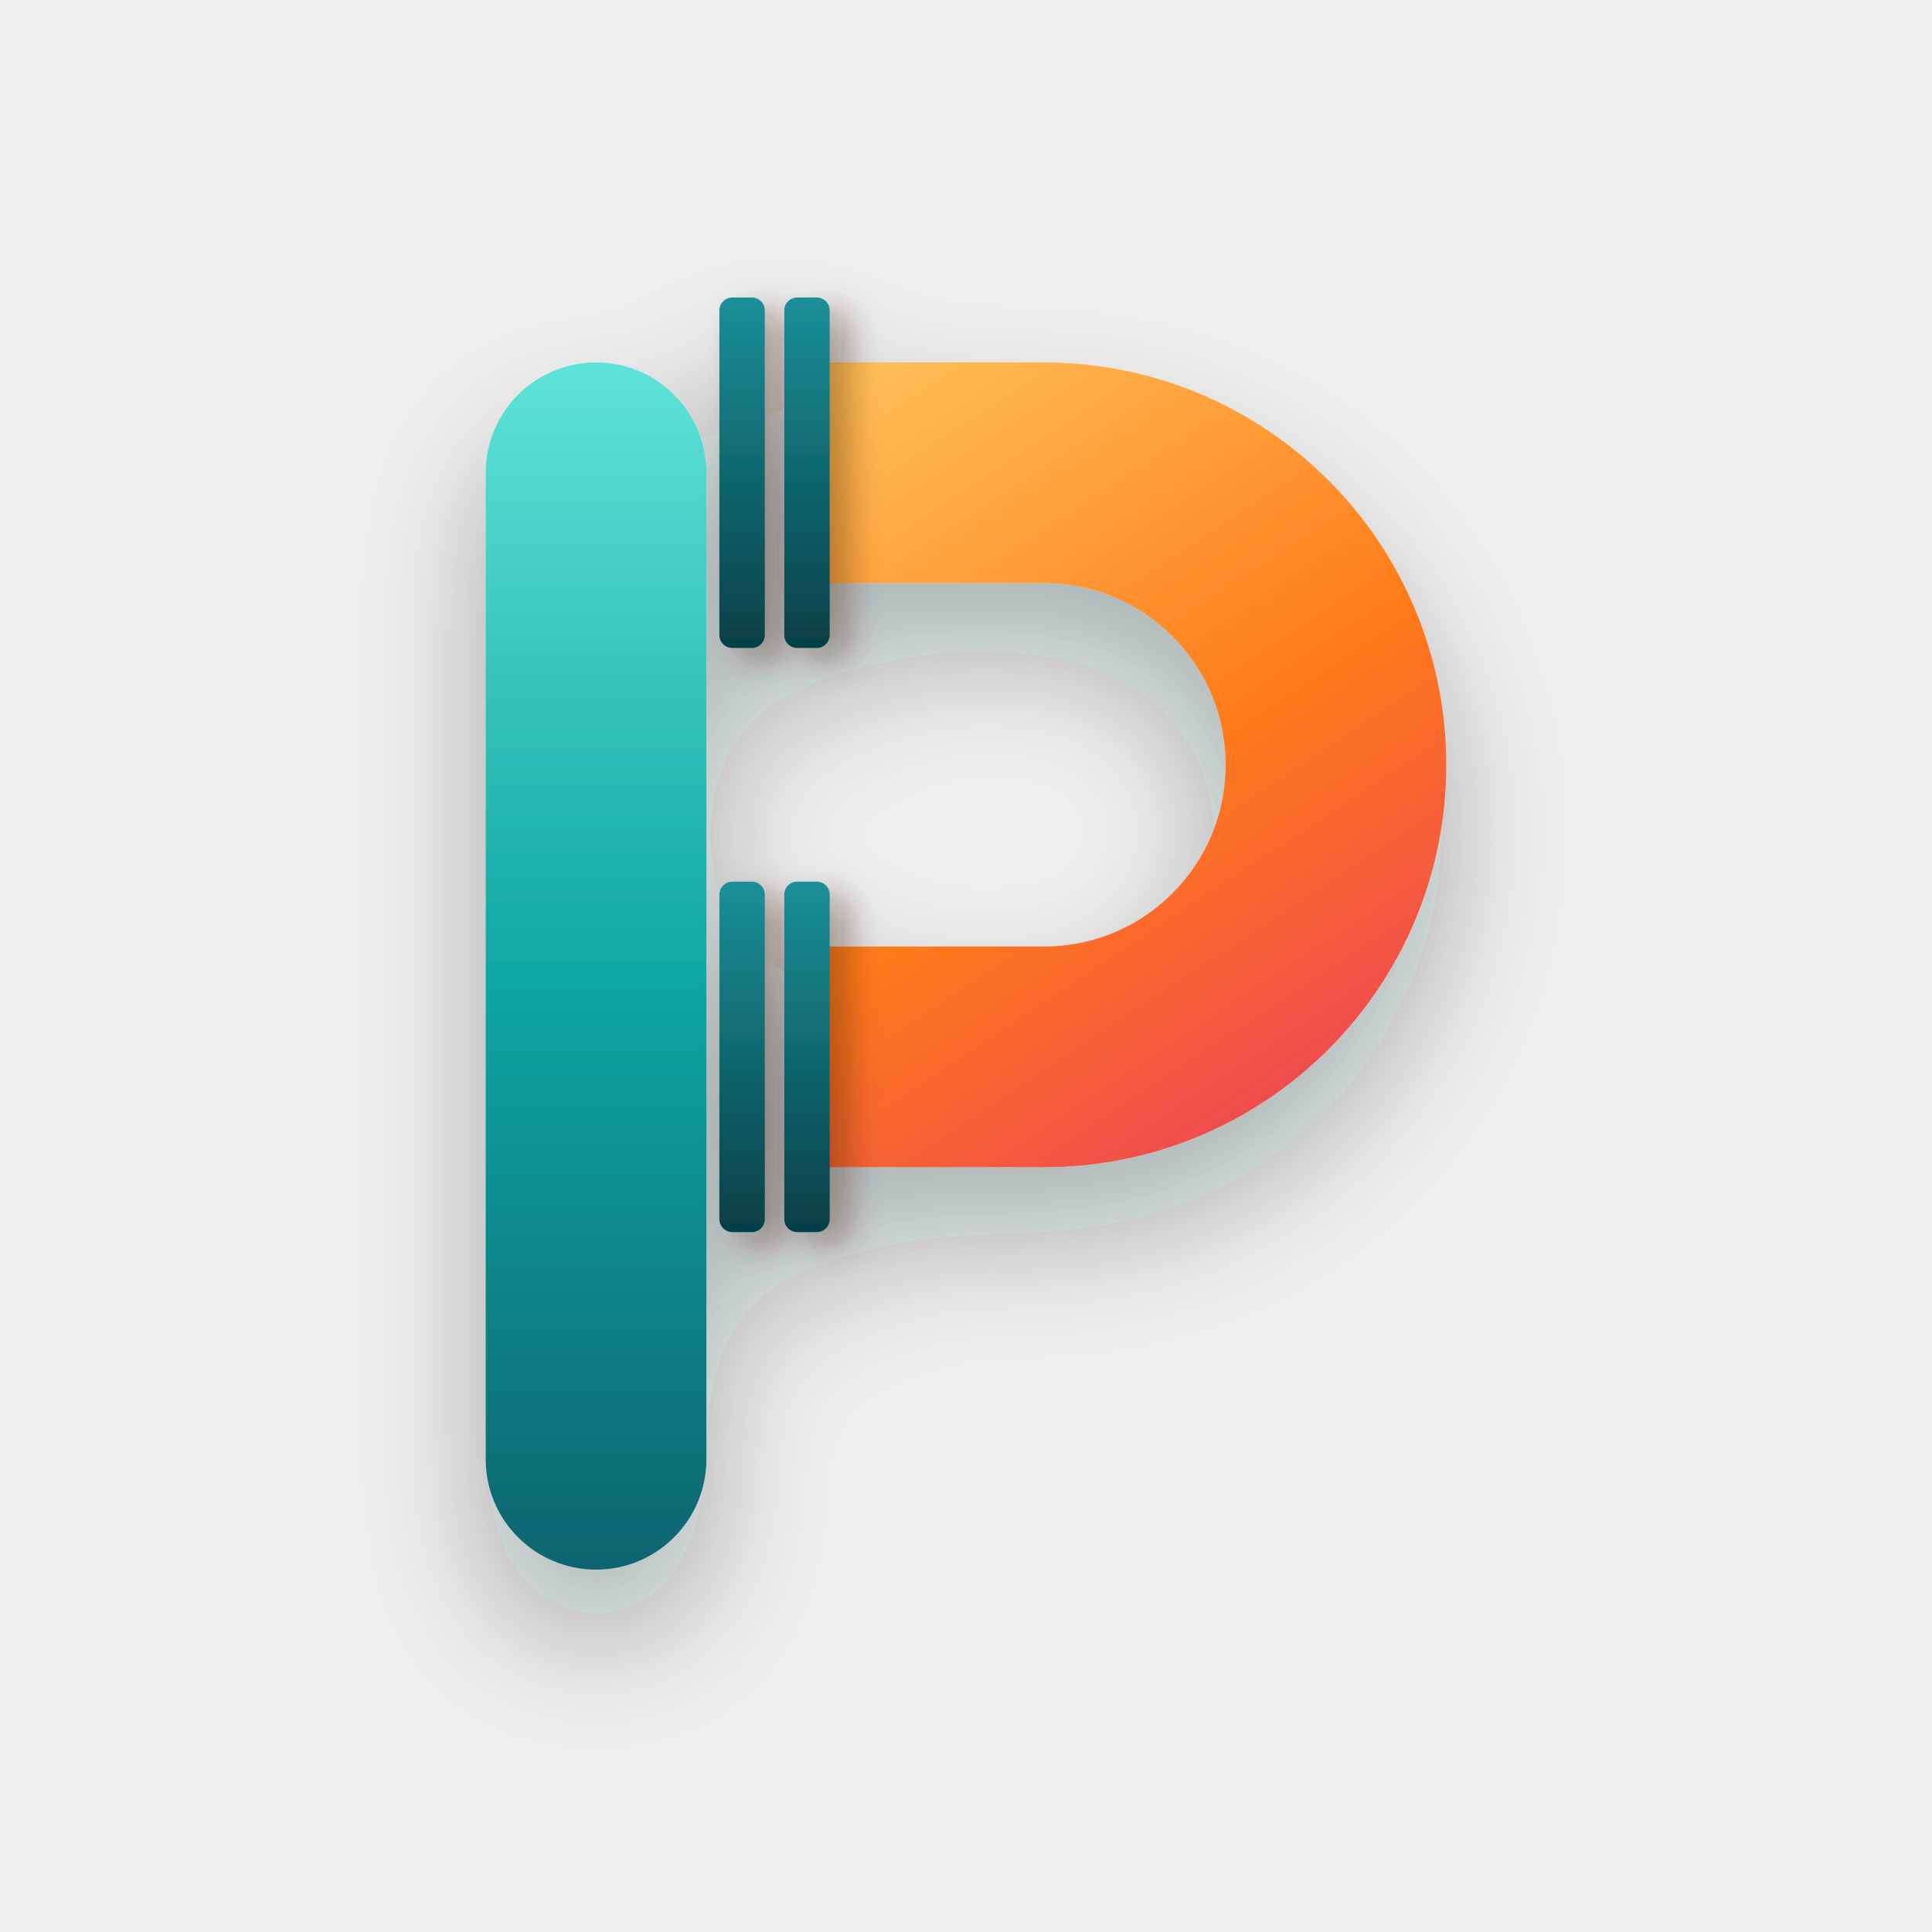
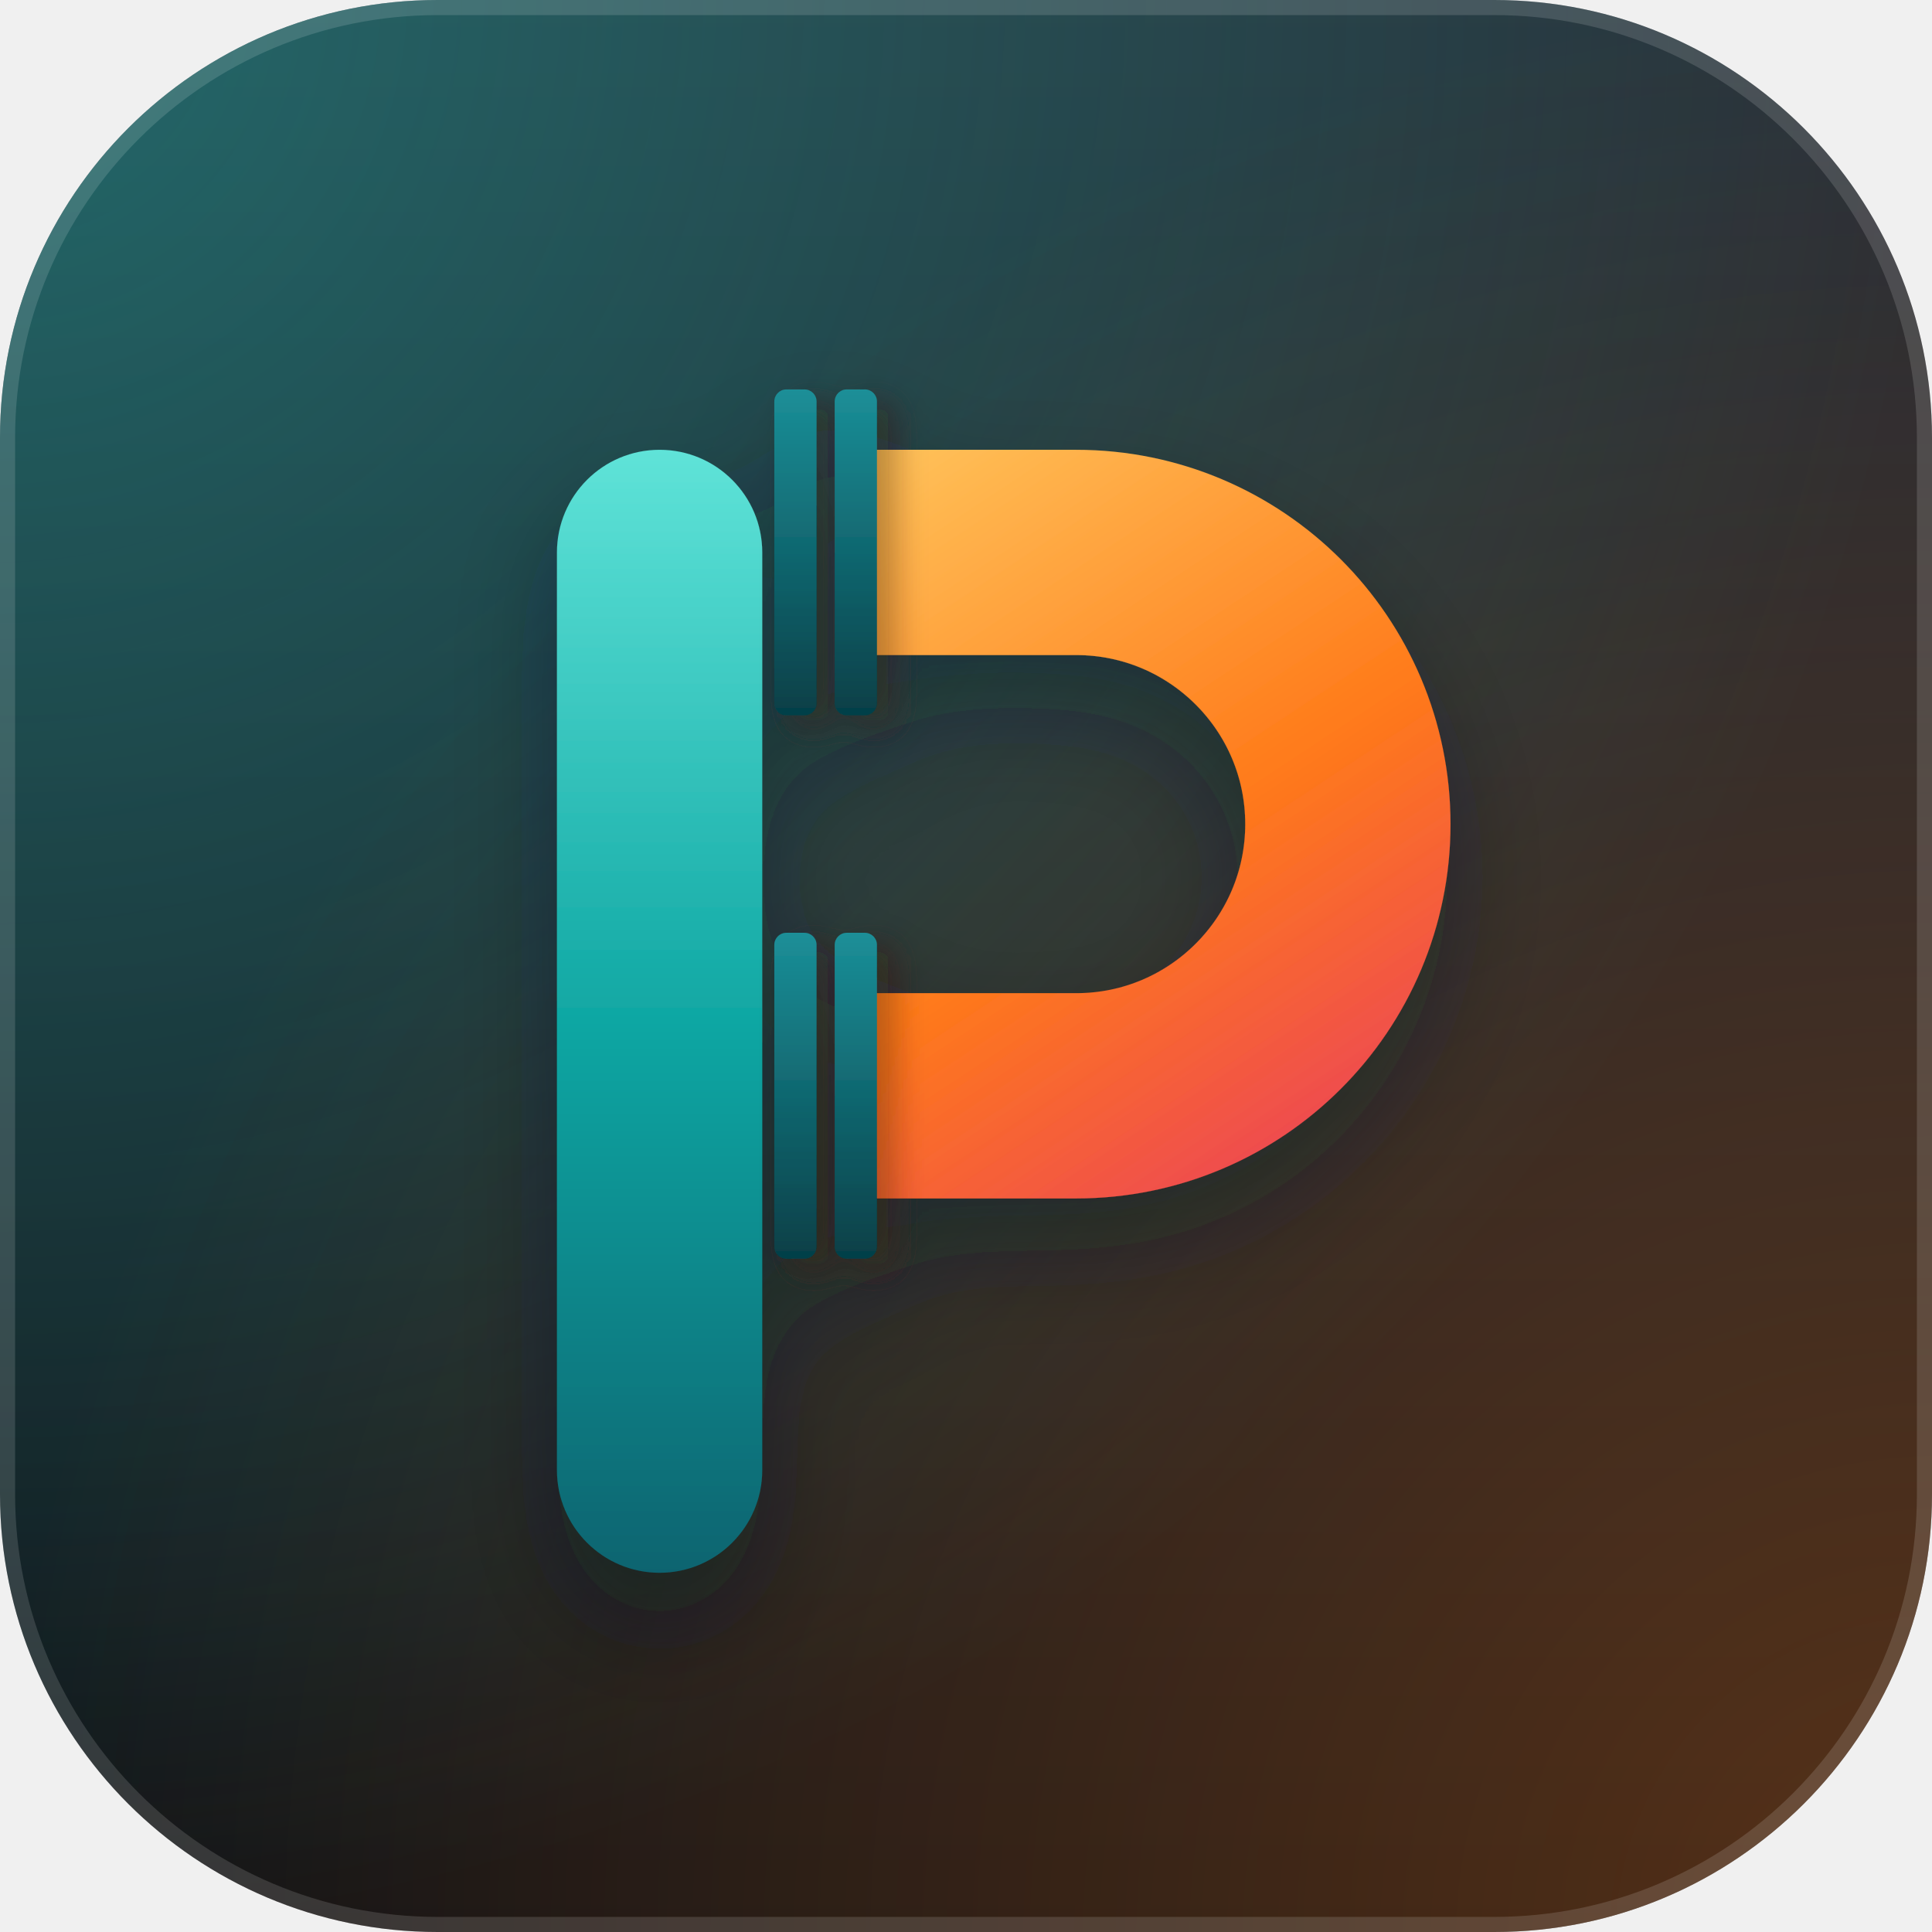
<svg xmlns="http://www.w3.org/2000/svg" viewBox="0 0 256 256" width="256" height="256">
  <defs>
    <linearGradient id="fs" x1="0" y1="36" x2="0" y2="222" gradientUnits="userSpaceOnUse">
      <stop offset="0" stop-color="#5fe3d8" />
      <stop offset=".5" stop-color="#11a8a4" />
      <stop offset="1" stop-color="#086470" />
    </linearGradient>
    <linearGradient id="fb" x1="114" y1="36" x2="196" y2="160" gradientUnits="userSpaceOnUse">
      <stop offset="0" stop-color="#ffc35a" />
      <stop offset=".55" stop-color="#ff7a1a" />
      <stop offset="1" stop-color="#ea3f5e" />
    </linearGradient>
    <linearGradient id="ff" x1="0" y1="0" x2="0" y2="1">
      <stop offset="0" stop-color="#1b8f98" />
      <stop offset="1" stop-color="#063f47" />
    </linearGradient>
    <filter id="cs" x="-50%" y="-50%" width="200%" height="200%">
      <feGaussianBlur stdDeviation="2.5" />
    </filter>
+     <linearGradient id="tg" x1="0" y1="0" x2="0" y2="1">
+       <stop offset="0" stop-color="#2a3039" />
+       <stop offset="1" stop-color="#0e1115" />
+     </linearGradient>
+     <radialGradient id="tq" cx="0" cy="0" r="1">
+       <stop offset="0" stop-color="#19c7bd" stop-opacity=".38" />
+       <stop offset="1" stop-color="#19c7bd" stop-opacity="0" />
+     </radialGradient>
+     <radialGradient id="to" cx="1" cy="1" r="1">
+       <stop offset="0" stop-color="#ff7a1a" stop-opacity=".30" />
+       <stop offset="1" stop-color="#ff7a1a" stop-opacity="0" />
+     </radialGradient>
    <filter id="sh" x="-30%" y="-30%" width="160%" height="160%">
-       <feDropShadow dx="0" dy="9" stdDeviation="9" flood-color="#06232a" flood-opacity=".30" />
+       <feDropShadow dx="0" dy="7" stdDeviation="7" flood-color="#06232a" flood-opacity=".35" />
    </filter>
  </defs>
+   <rect width="256" height="256" rx="58" fill="url(#tg)" />
+   <rect width="256" height="256" rx="58" fill="url(#tq)" />
+   <rect width="256" height="256" rx="58" fill="url(#to)" />
+   <rect x="1" y="1" width="254" height="254" rx="57" fill="none" stroke="#fff" stroke-opacity=".14" stroke-width="2" />
  <g filter="url(#sh)">
-     <g transform="translate(128 128) scale(.86) translate(-136 -129)">
+     <g transform="translate(128 128) scale(.8) translate(-129.75 -121.5)">
      <rect x="62" y="36" width="34" height="186" rx="17" fill="url(#fs)" />
      <path d="M114 53 H148 A45 45 0 0 1 148 143 H114" fill="none" stroke="url(#fb)" stroke-width="34" />
      <g opacity=".35" filter="url(#cs)" transform="translate(3 2)">
        <rect x="98" y="26" width="7" height="54" rx="2" fill="#3a1200" />
        <rect x="108" y="26" width="7" height="54" rx="2" fill="#3a1200" />
        <rect x="98" y="116" width="7" height="54" rx="2" fill="#3a1200" />
        <rect x="108" y="116" width="7" height="54" rx="2" fill="#3a1200" />
      </g>
      <rect x="98" y="26" width="7" height="54" rx="2" fill="url(#ff)" />
      <rect x="108" y="26" width="7" height="54" rx="2" fill="url(#ff)" />
      <rect x="98" y="116" width="7" height="54" rx="2" fill="url(#ff)" />
      <rect x="108" y="116" width="7" height="54" rx="2" fill="url(#ff)" />
    </g>
  </g>
</svg>
